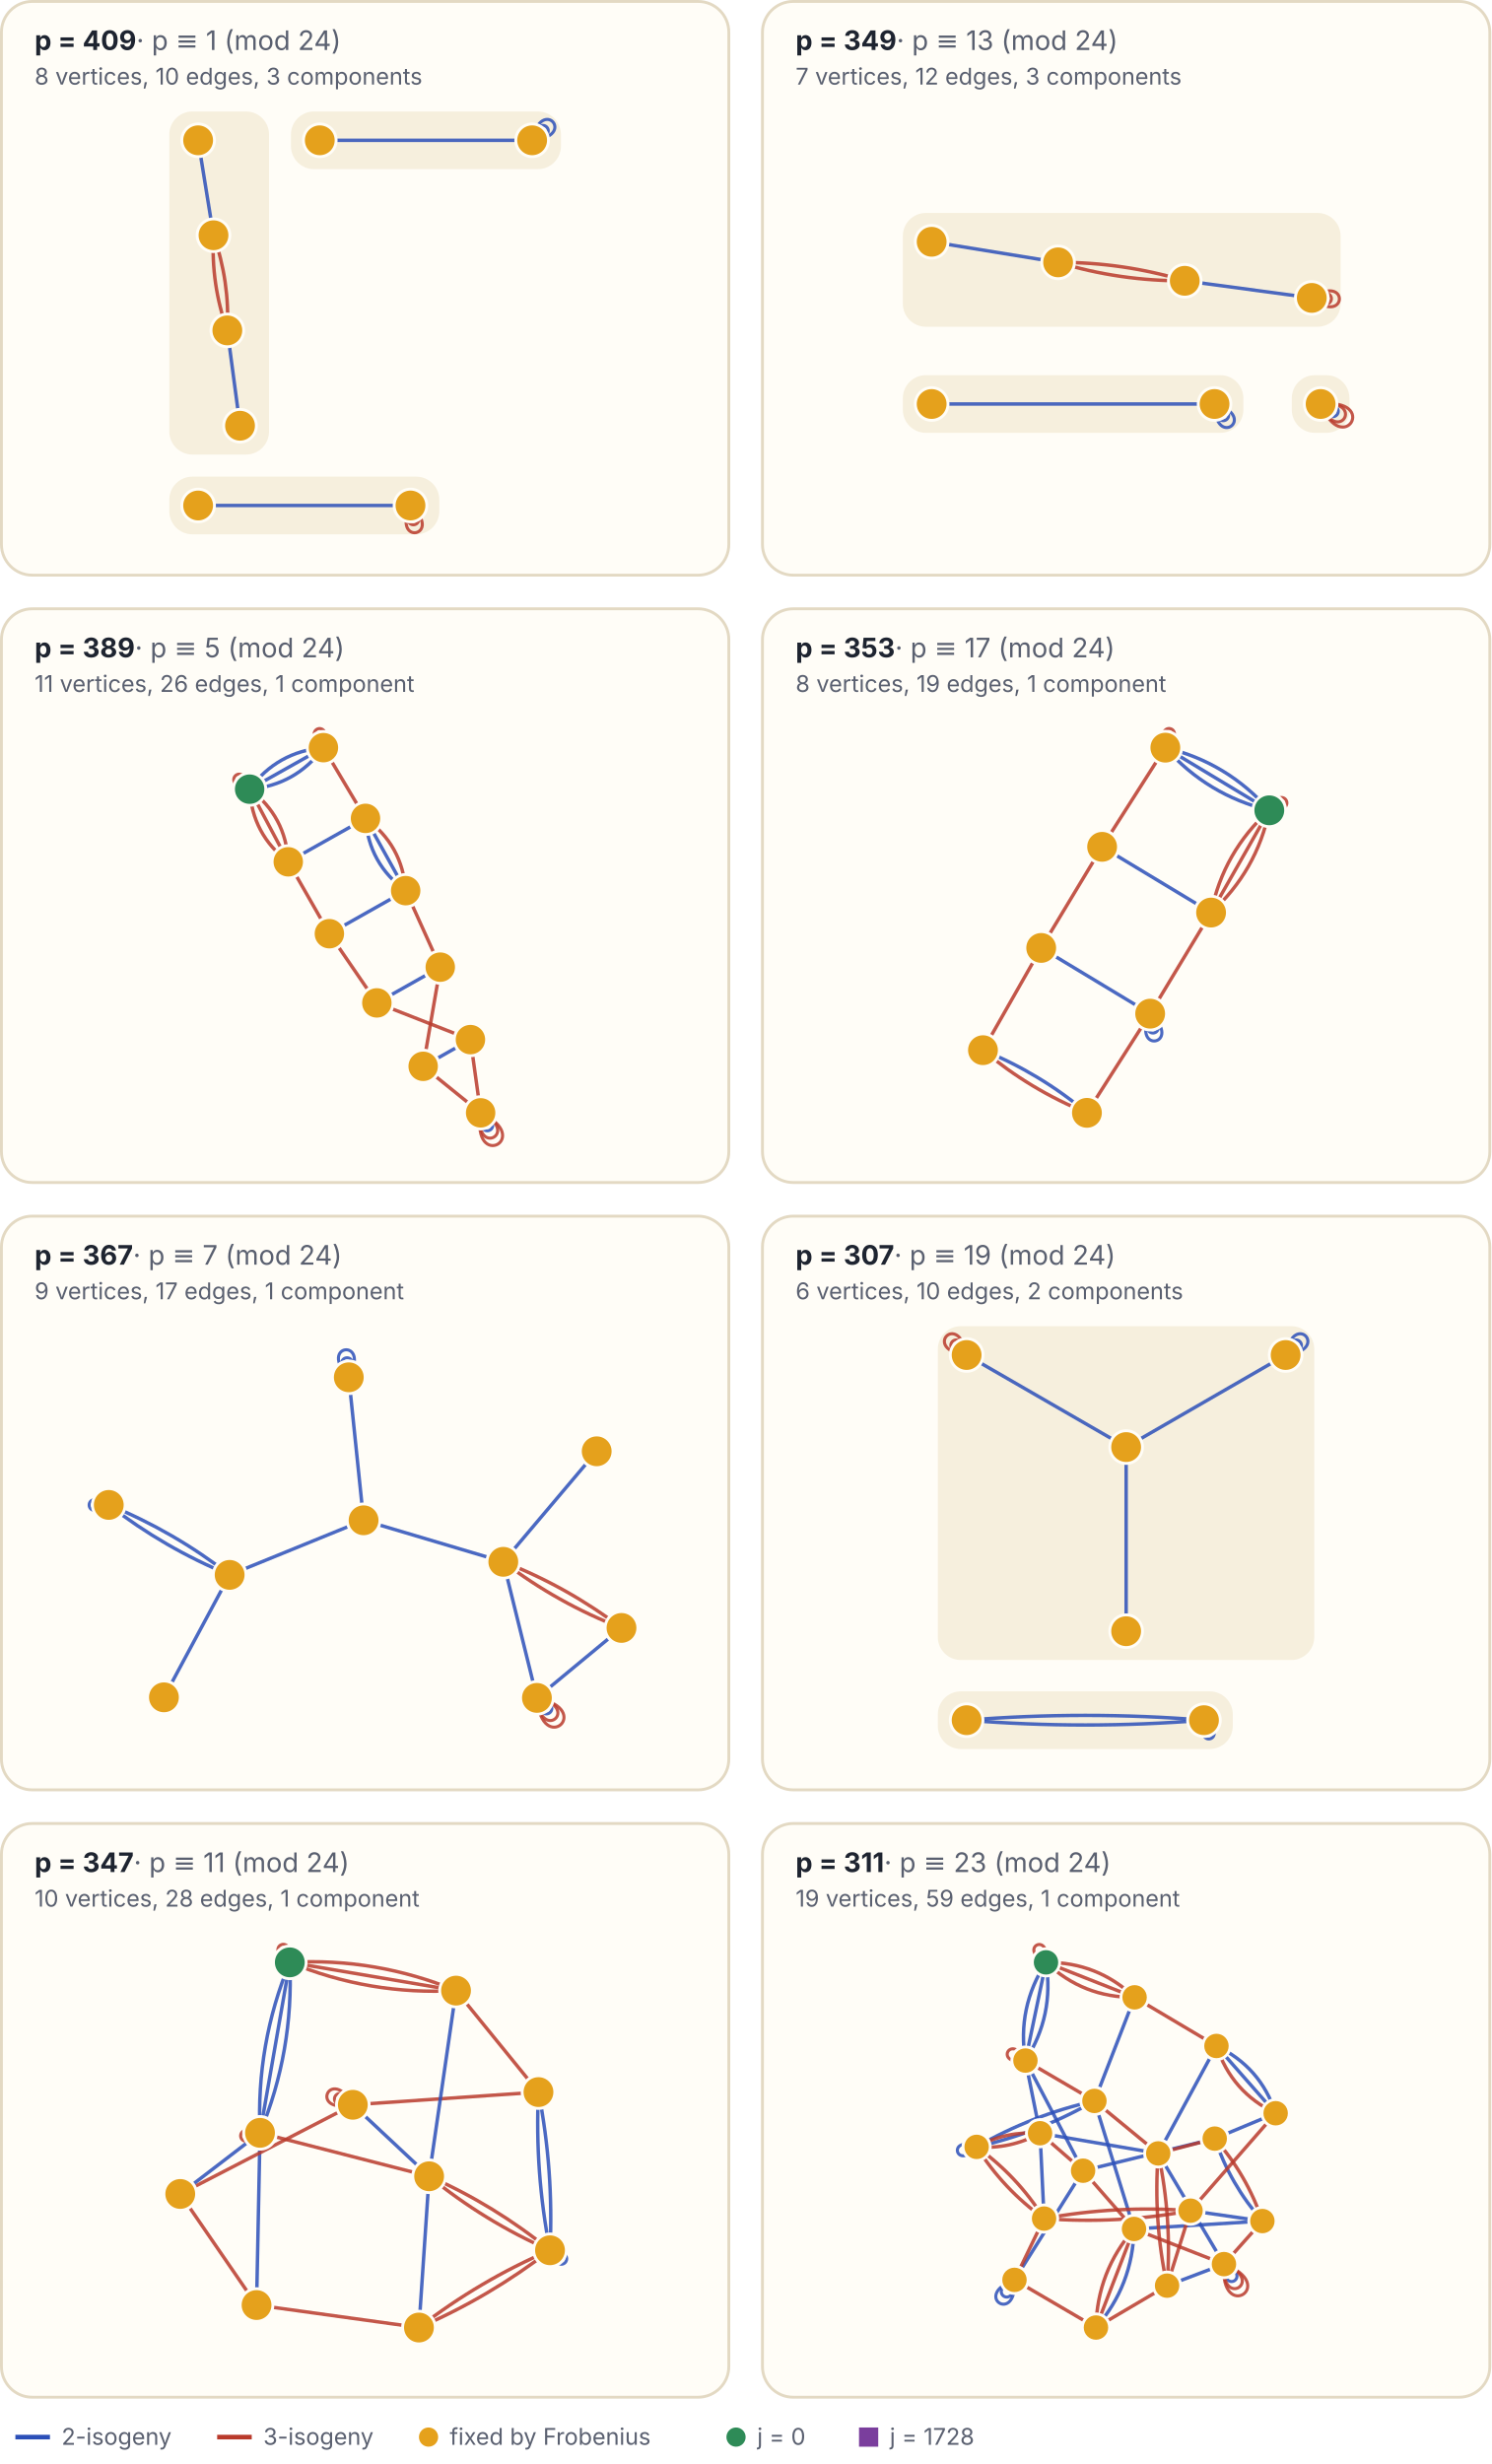
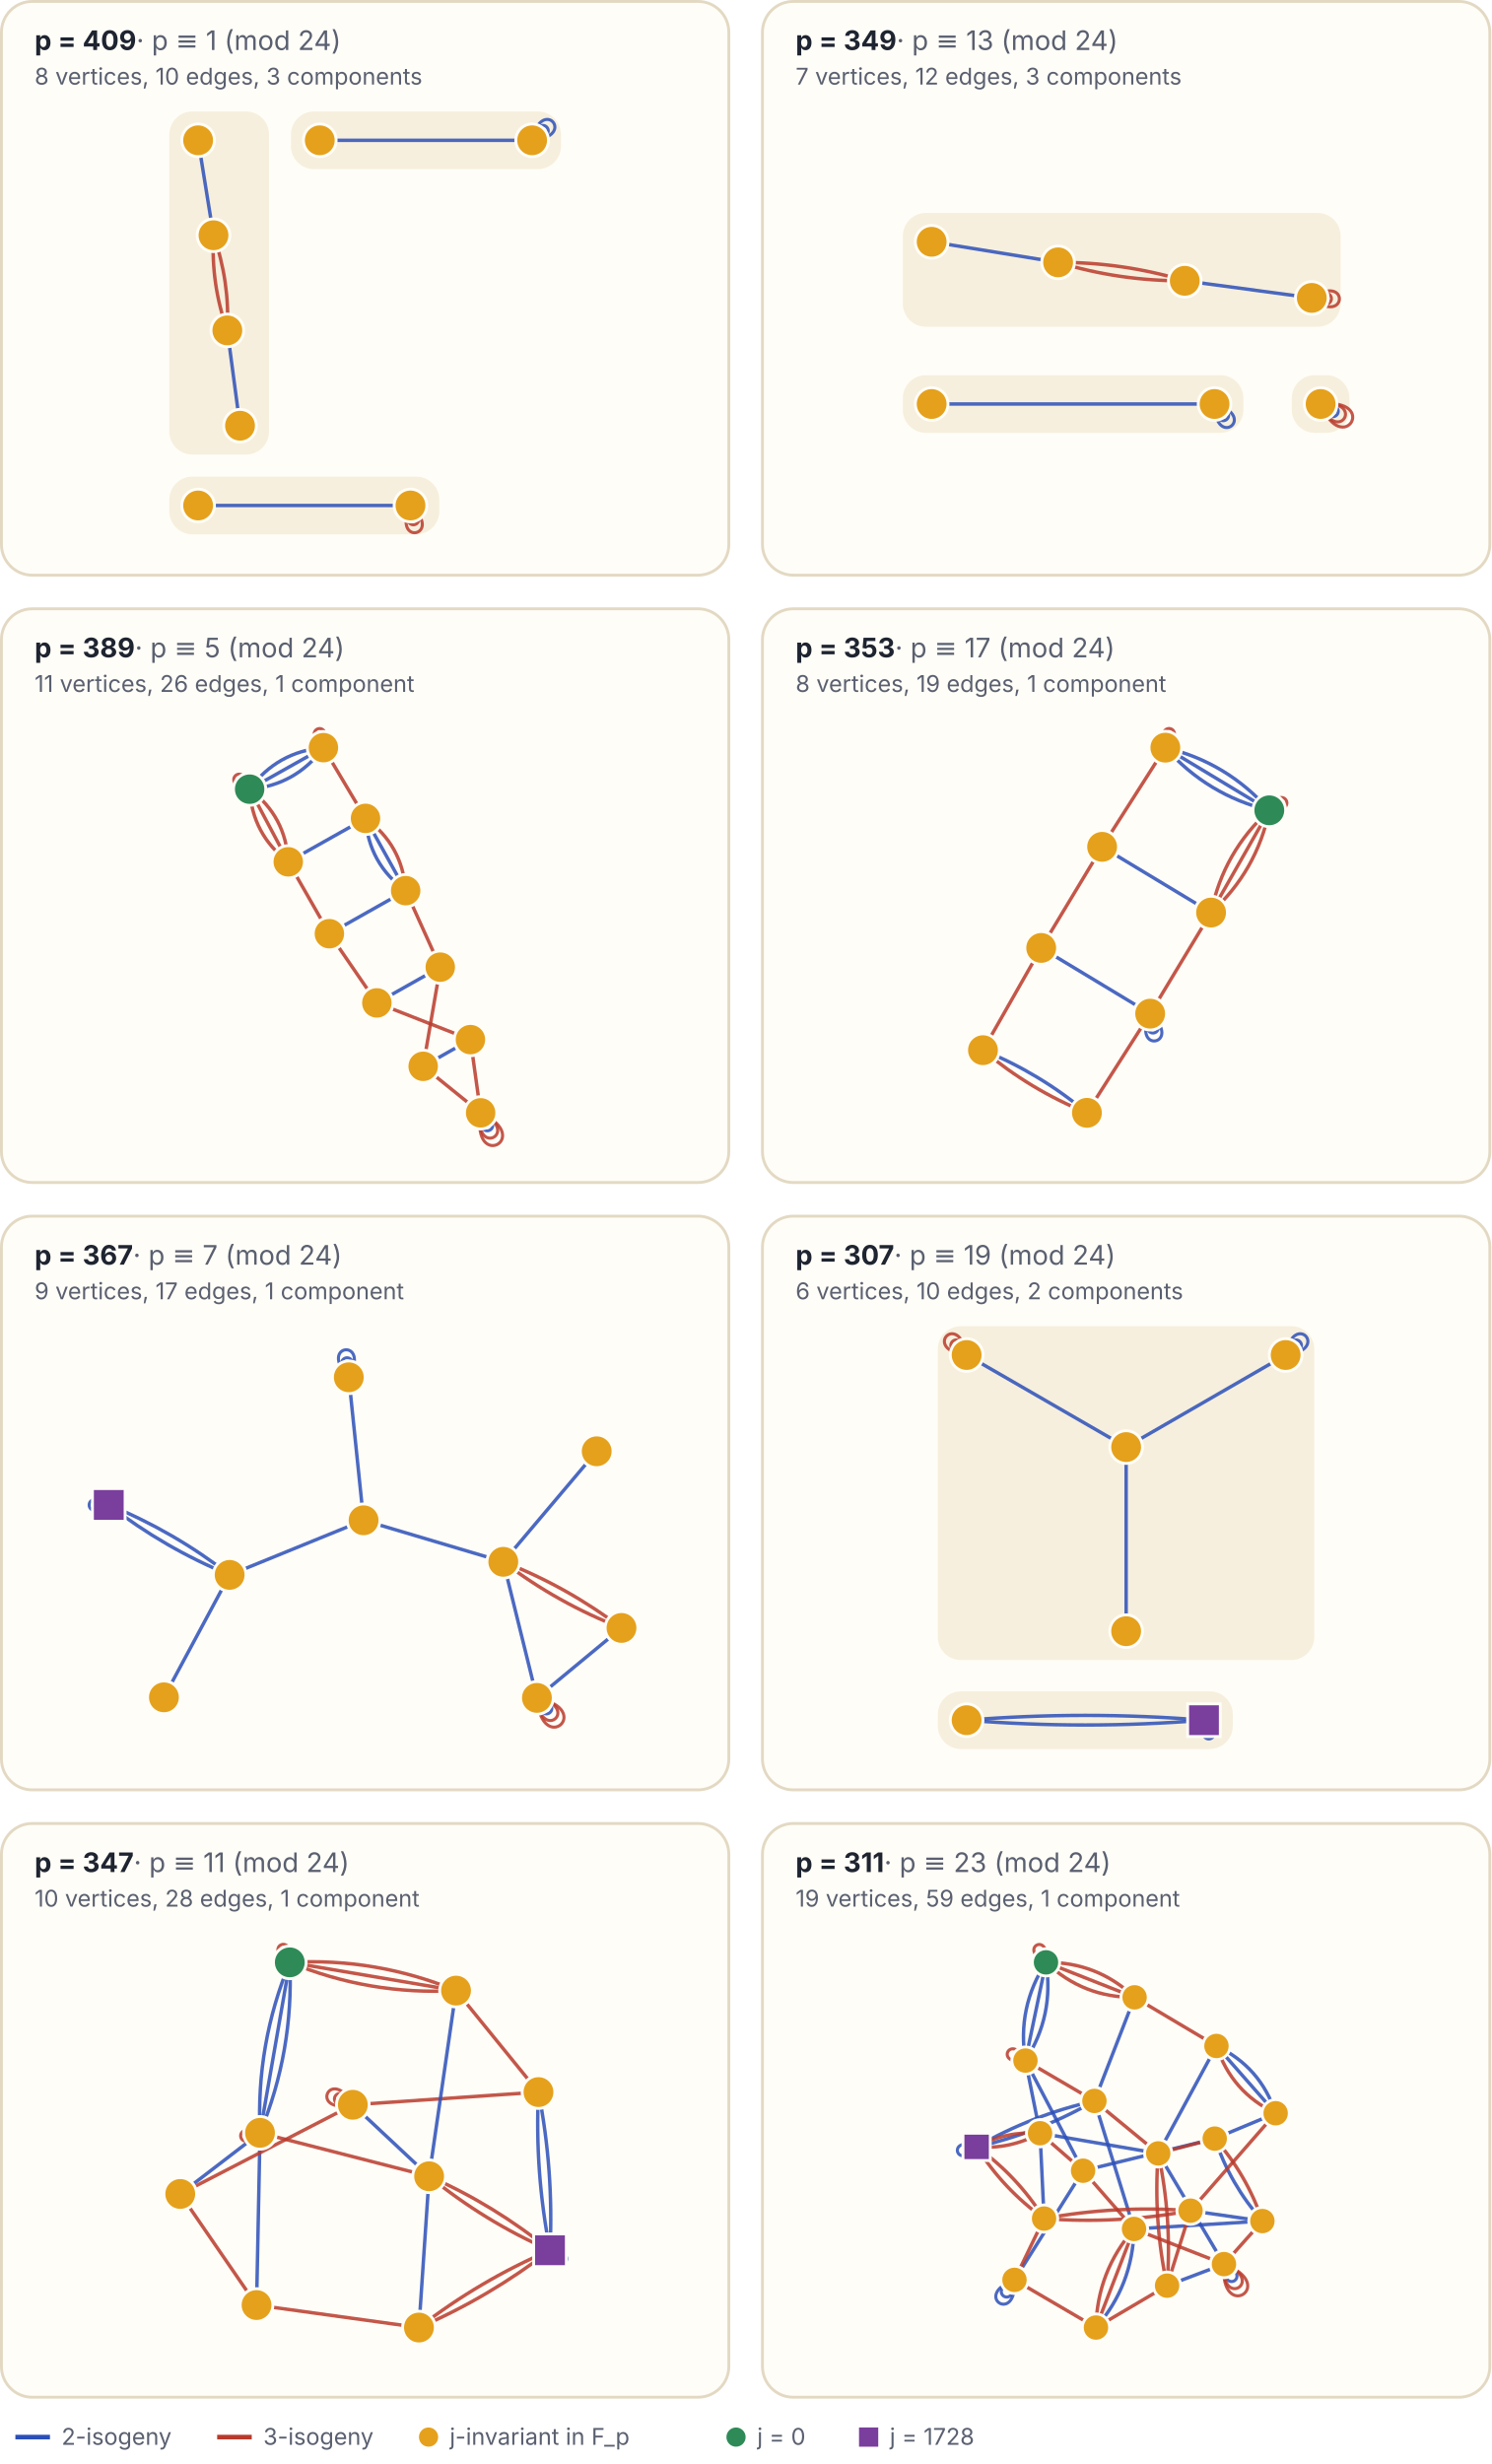
<svg xmlns="http://www.w3.org/2000/svg" viewBox="0 0 776 1282" width="776" font-family="Inter, system-ui, -apple-system, Segoe UI, sans-serif" role="img">
  <g transform="translate(0,0)">
    <rect x="0.75" y="0.75" width="378.5" height="298.5" rx="16" fill="#FFFDF7" stroke="#E3D9C3" stroke-width="1.5" />
    <text x="18" y="26" font-size="14" font-weight="700" fill="#1E2430">p = 409<tspan font-weight="400" fill="#5A6070">  ·  p ≡ 1 (mod 24)</tspan>
    </text>
    <text x="18" y="44" font-size="12" fill="#5A6070">8 vertices, 10 edges, 3 components</text>
    <rect x="88.1" y="58.0" width="51.9" height="178.5" rx="12" fill="#F6EFDD" stroke="none" />
    <rect x="151.4" y="58.0" width="140.5" height="30.0" rx="12" fill="#F6EFDD" stroke="none" />
    <rect x="88.1" y="248.0" width="140.5" height="30.0" rx="12" fill="#F6EFDD" stroke="none" />
    <path d="M166.4,73.0Q221.7,73.0 276.9,73.0" fill="none" stroke="#2B4FB8" stroke-width="1.8" opacity="0.85" />
    <path d="M103.1,263.0Q158.3,263.0 213.6,263.0" fill="none" stroke="#2B4FB8" stroke-width="1.8" opacity="0.85" />
    <path d="M111.1,122.4Q107.1,97.7 103.1,73.0" fill="none" stroke="#2B4FB8" stroke-width="1.8" opacity="0.85" />
    <path d="M111.1,122.4Q119.6,146.4 118.3,171.9" fill="none" stroke="#B93A2B" stroke-width="1.8" opacity="0.85" />
    <path d="M111.1,122.4Q109.7,147.9 118.3,171.9" fill="none" stroke="#B93A2B" stroke-width="1.8" opacity="0.85" />
    <path d="M276.9,73.0C293.9,71.6 280.4,56.3 276.9,73.0" fill="none" stroke="#2B4FB8" stroke-width="1.6" opacity="0.85" />
    <path d="M276.9,73.0C300.9,71.1 281.8,49.5 276.9,73.0" fill="none" stroke="#2B4FB8" stroke-width="1.6" opacity="0.85" />
    <path d="M124.9,221.5Q121.6,196.7 118.3,171.9" fill="none" stroke="#2B4FB8" stroke-width="1.8" opacity="0.85" />
    <path d="M213.6,263.0C206.4,278.4 226.4,274.2 213.6,263.0" fill="none" stroke="#B93A2B" stroke-width="1.6" opacity="0.85" />
    <path d="M213.6,263.0C203.4,284.7 231.6,278.9 213.6,263.0" fill="none" stroke="#B93A2B" stroke-width="1.6" opacity="0.85" />
    <circle cx="166.4" cy="73.0" r="8.5" fill="#E5A11C" stroke="#FFFDF7" stroke-width="1.5" />
    <circle cx="103.1" cy="263.0" r="8.5" fill="#E5A11C" stroke="#FFFDF7" stroke-width="1.5" />
    <circle cx="111.1" cy="122.4" r="8.5" fill="#E5A11C" stroke="#FFFDF7" stroke-width="1.5" />
    <circle cx="276.9" cy="73.0" r="8.5" fill="#E5A11C" stroke="#FFFDF7" stroke-width="1.5" />
    <circle cx="124.9" cy="221.5" r="8.5" fill="#E5A11C" stroke="#FFFDF7" stroke-width="1.5" />
    <circle cx="103.1" cy="73.0" r="8.5" fill="#E5A11C" stroke="#FFFDF7" stroke-width="1.5" />
    <circle cx="213.6" cy="263.0" r="8.5" fill="#E5A11C" stroke="#FFFDF7" stroke-width="1.5" />
    <circle cx="118.3" cy="171.9" r="8.5" fill="#E5A11C" stroke="#FFFDF7" stroke-width="1.5" />
  </g>
  <g transform="translate(396,0)">
    <rect x="0.75" y="0.75" width="378.5" height="298.5" rx="16" fill="#FFFDF7" stroke="#E3D9C3" stroke-width="1.5" />
    <text x="18" y="26" font-size="14" font-weight="700" fill="#1E2430">p = 349<tspan font-weight="400" fill="#5A6070">  ·  p ≡ 13 (mod 24)</tspan>
    </text>
    <text x="18" y="44" font-size="12" fill="#5A6070">7 vertices, 12 edges, 3 components</text>
    <rect x="73.8" y="110.8" width="227.8" height="59.2" rx="12" fill="#F6EFDD" stroke="none" />
    <rect x="73.8" y="195.2" width="177.2" height="30.0" rx="12" fill="#F6EFDD" stroke="none" />
    <rect x="276.2" y="195.2" width="30.0" height="30.0" rx="12" fill="#F6EFDD" stroke="none" />
    <path d="M88.8,210.2Q162.4,210.2 236.0,210.2" fill="none" stroke="#2B4FB8" stroke-width="1.8" opacity="0.85" />
    <path d="M286.6,155.0C299.7,165.9 300.7,145.5 286.6,155.0" fill="none" stroke="#B93A2B" stroke-width="1.6" opacity="0.85" />
    <path d="M286.6,155.0C305.0,170.3 306.5,141.6 286.6,155.0" fill="none" stroke="#B93A2B" stroke-width="1.6" opacity="0.85" />
    <path d="M286.6,155.0Q253.6,150.5 220.5,146.1" fill="none" stroke="#2B4FB8" stroke-width="1.8" opacity="0.85" />
    <path d="M154.6,136.5Q188.3,136.4 220.5,146.1" fill="none" stroke="#B93A2B" stroke-width="1.8" opacity="0.85" />
    <path d="M154.6,136.5Q186.8,146.3 220.5,146.1" fill="none" stroke="#B93A2B" stroke-width="1.8" opacity="0.85" />
    <path d="M154.6,136.5Q121.7,131.2 88.8,125.8" fill="none" stroke="#2B4FB8" stroke-width="1.8" opacity="0.85" />
    <path d="M236.0,210.2C236.2,227.2 252.4,214.8 236.0,210.2" fill="none" stroke="#2B4FB8" stroke-width="1.6" opacity="0.85" />
    <path d="M236.0,210.2C236.2,234.2 259.1,216.7 236.0,210.2" fill="none" stroke="#2B4FB8" stroke-width="1.6" opacity="0.85" />
    <path d="M291.2,210.2C297.7,225.9 308.1,208.4 291.2,210.2" fill="none" stroke="#2B4FB8" stroke-width="1.6" opacity="0.85" />
    <path d="M291.2,210.2C300.3,232.4 315.1,207.6 291.2,210.2" fill="none" stroke="#B93A2B" stroke-width="1.6" opacity="0.85" />
    <path d="M291.2,210.2C303.0,238.8 322.0,206.9 291.2,210.2" fill="none" stroke="#B93A2B" stroke-width="1.6" opacity="0.85" />
    <circle cx="88.8" cy="210.2" r="8.5" fill="#E5A11C" stroke="#FFFDF7" stroke-width="1.5" />
    <circle cx="286.6" cy="155.0" r="8.5" fill="#E5A11C" stroke="#FFFDF7" stroke-width="1.5" />
    <circle cx="154.6" cy="136.5" r="8.5" fill="#E5A11C" stroke="#FFFDF7" stroke-width="1.5" />
    <circle cx="236.0" cy="210.2" r="8.5" fill="#E5A11C" stroke="#FFFDF7" stroke-width="1.5" />
    <circle cx="220.5" cy="146.1" r="8.5" fill="#E5A11C" stroke="#FFFDF7" stroke-width="1.5" />
    <circle cx="88.8" cy="125.8" r="8.5" fill="#E5A11C" stroke="#FFFDF7" stroke-width="1.5" />
    <circle cx="291.2" cy="210.2" r="8.5" fill="#E5A11C" stroke="#FFFDF7" stroke-width="1.5" />
  </g>
  <g transform="translate(0,316)">
    <rect x="0.75" y="0.75" width="378.5" height="298.5" rx="16" fill="#FFFDF7" stroke="#E3D9C3" stroke-width="1.5" />
    <text x="18" y="26" font-size="14" font-weight="700" fill="#1E2430">p = 389<tspan font-weight="400" fill="#5A6070">  ·  p ≡ 5 (mod 24)</tspan>
    </text>
    <text x="18" y="44" font-size="12" fill="#5A6070">11 vertices, 26 edges, 1 component</text>
    <path d="M129.9,94.6C126.8,77.9 113.0,92.9 129.9,94.6" fill="none" stroke="#B93A2B" stroke-width="1.6" opacity="0.85" />
    <path d="M129.9,94.6Q148.8,108.8 150.0,132.4" fill="none" stroke="#B93A2B" stroke-width="1.8" opacity="0.85" />
    <path d="M129.9,94.6Q140.0,113.5 150.0,132.4" fill="none" stroke="#B93A2B" stroke-width="1.8" opacity="0.85" />
    <path d="M129.9,94.6Q131.2,118.2 150.0,132.4" fill="none" stroke="#B93A2B" stroke-width="1.8" opacity="0.85" />
    <path d="M129.9,94.6Q144.2,75.1 168.3,73.0" fill="none" stroke="#2B4FB8" stroke-width="1.8" opacity="0.85" />
    <path d="M129.9,94.6Q149.1,83.8 168.3,73.0" fill="none" stroke="#2B4FB8" stroke-width="1.8" opacity="0.85" />
    <path d="M129.9,94.6Q154.0,92.5 168.3,73.0" fill="none" stroke="#2B4FB8" stroke-width="1.8" opacity="0.85" />
    <path d="M244.8,224.9Q232.5,231.9 220.2,238.8" fill="none" stroke="#2B4FB8" stroke-width="1.8" opacity="0.85" />
    <path d="M244.8,224.9Q220.5,215.4 196.1,205.8" fill="none" stroke="#B93A2B" stroke-width="1.8" opacity="0.85" />
    <path d="M244.8,224.9Q247.5,244.0 250.1,263.0" fill="none" stroke="#B93A2B" stroke-width="1.8" opacity="0.85" />
    <path d="M220.2,238.8Q235.1,250.9 250.1,263.0" fill="none" stroke="#B93A2B" stroke-width="1.8" opacity="0.85" />
    <path d="M220.2,238.8Q224.7,213.0 229.1,187.2" fill="none" stroke="#B93A2B" stroke-width="1.8" opacity="0.85" />
    <path d="M196.1,205.8Q183.8,187.8 171.4,169.8" fill="none" stroke="#B93A2B" stroke-width="1.8" opacity="0.85" />
    <path d="M196.1,205.8Q212.6,196.5 229.1,187.2" fill="none" stroke="#2B4FB8" stroke-width="1.8" opacity="0.85" />
    <path d="M211.1,147.4Q191.2,158.6 171.4,169.8" fill="none" stroke="#2B4FB8" stroke-width="1.8" opacity="0.85" />
    <path d="M211.1,147.4Q191.9,133.5 190.2,109.8" fill="none" stroke="#2B4FB8" stroke-width="1.8" opacity="0.85" />
    <path d="M211.1,147.4Q200.6,128.6 190.2,109.8" fill="none" stroke="#2B4FB8" stroke-width="1.8" opacity="0.85" />
    <path d="M211.1,147.4Q209.4,123.7 190.2,109.8" fill="none" stroke="#B93A2B" stroke-width="1.8" opacity="0.85" />
    <path d="M211.1,147.4Q220.1,167.3 229.1,187.2" fill="none" stroke="#B93A2B" stroke-width="1.8" opacity="0.85" />
    <path d="M150.0,132.4Q160.7,151.1 171.4,169.8" fill="none" stroke="#B93A2B" stroke-width="1.8" opacity="0.85" />
    <path d="M150.0,132.4Q170.1,121.1 190.2,109.8" fill="none" stroke="#2B4FB8" stroke-width="1.8" opacity="0.85" />
    <path d="M250.1,263.0C247.5,279.8 265.5,270.2 250.1,263.0" fill="none" stroke="#2B4FB8" stroke-width="1.6" opacity="0.85" />
    <path d="M250.1,263.0C246.4,286.7 271.8,273.2 250.1,263.0" fill="none" stroke="#B93A2B" stroke-width="1.6" opacity="0.85" />
    <path d="M250.1,263.0C245.3,293.6 278.1,276.2 250.1,263.0" fill="none" stroke="#B93A2B" stroke-width="1.6" opacity="0.85" />
    <path d="M168.3,73.0C174.4,57.1 154.8,62.7 168.3,73.0" fill="none" stroke="#B93A2B" stroke-width="1.6" opacity="0.85" />
    <path d="M168.3,73.0Q179.2,91.4 190.2,109.8" fill="none" stroke="#B93A2B" stroke-width="1.8" opacity="0.85" />
    <circle cx="129.9" cy="94.6" r="8.4" fill="#2E8B57" stroke="#FFFDF7" stroke-width="1.5" />
    <circle cx="244.8" cy="224.9" r="8.4" fill="#E5A11C" stroke="#FFFDF7" stroke-width="1.5" />
    <circle cx="220.2" cy="238.8" r="8.4" fill="#E5A11C" stroke="#FFFDF7" stroke-width="1.5" />
    <circle cx="196.1" cy="205.8" r="8.4" fill="#E5A11C" stroke="#FFFDF7" stroke-width="1.5" />
    <circle cx="211.1" cy="147.4" r="8.4" fill="#E5A11C" stroke="#FFFDF7" stroke-width="1.5" />
    <circle cx="150.0" cy="132.4" r="8.4" fill="#E5A11C" stroke="#FFFDF7" stroke-width="1.5" />
    <circle cx="171.4" cy="169.8" r="8.4" fill="#E5A11C" stroke="#FFFDF7" stroke-width="1.5" />
    <circle cx="250.1" cy="263.0" r="8.4" fill="#E5A11C" stroke="#FFFDF7" stroke-width="1.5" />
    <circle cx="168.3" cy="73.0" r="8.4" fill="#E5A11C" stroke="#FFFDF7" stroke-width="1.5" />
    <circle cx="190.2" cy="109.8" r="8.4" fill="#E5A11C" stroke="#FFFDF7" stroke-width="1.5" />
    <circle cx="229.1" cy="187.2" r="8.4" fill="#E5A11C" stroke="#FFFDF7" stroke-width="1.5" />
  </g>
  <g transform="translate(396,316)">
    <rect x="0.75" y="0.75" width="378.5" height="298.5" rx="16" fill="#FFFDF7" stroke="#E3D9C3" stroke-width="1.5" />
    <text x="18" y="26" font-size="14" font-weight="700" fill="#1E2430">p = 353<tspan font-weight="400" fill="#5A6070">  ·  p ≡ 17 (mod 24)</tspan>
    </text>
    <text x="18" y="44" font-size="12" fill="#5A6070">8 vertices, 19 edges, 1 component</text>
    <path d="M264.5,105.6C281.4,107.3 270.9,89.8 264.5,105.6" fill="none" stroke="#B93A2B" stroke-width="1.6" opacity="0.85" />
    <path d="M264.5,105.6Q258.0,137.1 234.2,158.8" fill="none" stroke="#B93A2B" stroke-width="1.8" opacity="0.85" />
    <path d="M264.5,105.6Q249.3,132.2 234.2,158.8" fill="none" stroke="#B93A2B" stroke-width="1.8" opacity="0.85" />
    <path d="M264.5,105.6Q240.6,127.2 234.2,158.8" fill="none" stroke="#B93A2B" stroke-width="1.8" opacity="0.85" />
    <path d="M264.5,105.6Q232.3,97.8 210.4,73.0" fill="none" stroke="#2B4FB8" stroke-width="1.8" opacity="0.85" />
    <path d="M264.5,105.6Q237.5,89.3 210.4,73.0" fill="none" stroke="#2B4FB8" stroke-width="1.8" opacity="0.85" />
    <path d="M264.5,105.6Q242.6,80.7 210.4,73.0" fill="none" stroke="#2B4FB8" stroke-width="1.8" opacity="0.85" />
    <path d="M115.5,230.4Q145.1,242.4 169.6,263.0" fill="none" stroke="#2B4FB8" stroke-width="1.8" opacity="0.85" />
    <path d="M115.5,230.4Q140.0,251.0 169.6,263.0" fill="none" stroke="#B93A2B" stroke-width="1.8" opacity="0.85" />
    <path d="M115.5,230.4Q130.7,203.8 145.8,177.2" fill="none" stroke="#B93A2B" stroke-width="1.8" opacity="0.85" />
    <path d="M202.5,211.4C195.2,226.8 215.2,222.7 202.5,211.4" fill="none" stroke="#2B4FB8" stroke-width="1.6" opacity="0.85" />
    <path d="M202.5,211.4C192.2,233.1 220.4,227.4 202.5,211.4" fill="none" stroke="#2B4FB8" stroke-width="1.6" opacity="0.85" />
    <path d="M202.5,211.4Q186.0,237.2 169.6,263.0" fill="none" stroke="#B93A2B" stroke-width="1.8" opacity="0.85" />
    <path d="M202.5,211.4Q174.1,194.3 145.8,177.2" fill="none" stroke="#2B4FB8" stroke-width="1.8" opacity="0.85" />
    <path d="M202.5,211.4Q218.4,185.1 234.2,158.8" fill="none" stroke="#B93A2B" stroke-width="1.8" opacity="0.85" />
    <path d="M177.5,124.6Q161.6,150.9 145.8,177.2" fill="none" stroke="#B93A2B" stroke-width="1.8" opacity="0.85" />
    <path d="M177.5,124.6Q205.9,141.7 234.2,158.8" fill="none" stroke="#2B4FB8" stroke-width="1.8" opacity="0.85" />
    <path d="M177.5,124.6Q194.0,98.8 210.4,73.0" fill="none" stroke="#B93A2B" stroke-width="1.8" opacity="0.85" />
    <path d="M210.4,73.0C223.8,62.5 204.1,57.2 210.4,73.0" fill="none" stroke="#B93A2B" stroke-width="1.6" opacity="0.85" />
    <circle cx="264.5" cy="105.6" r="8.5" fill="#2E8B57" stroke="#FFFDF7" stroke-width="1.5" />
    <circle cx="115.5" cy="230.4" r="8.5" fill="#E5A11C" stroke="#FFFDF7" stroke-width="1.5" />
    <circle cx="202.5" cy="211.4" r="8.5" fill="#E5A11C" stroke="#FFFDF7" stroke-width="1.5" />
    <circle cx="169.6" cy="263.0" r="8.5" fill="#E5A11C" stroke="#FFFDF7" stroke-width="1.5" />
    <circle cx="177.5" cy="124.6" r="8.5" fill="#E5A11C" stroke="#FFFDF7" stroke-width="1.5" />
    <circle cx="145.8" cy="177.2" r="8.5" fill="#E5A11C" stroke="#FFFDF7" stroke-width="1.5" />
    <circle cx="234.2" cy="158.8" r="8.5" fill="#E5A11C" stroke="#FFFDF7" stroke-width="1.5" />
    <circle cx="210.4" cy="73.0" r="8.5" fill="#E5A11C" stroke="#FFFDF7" stroke-width="1.5" />
  </g>
  <g transform="translate(0,632)">
    <rect x="0.75" y="0.75" width="378.5" height="298.5" rx="16" fill="#FFFDF7" stroke="#E3D9C3" stroke-width="1.5" />
    <text x="18" y="26" font-size="14" font-weight="700" fill="#1E2430">p = 367<tspan font-weight="400" fill="#5A6070">  ·  p ≡ 7 (mod 24)</tspan>
    </text>
    <text x="18" y="44" font-size="12" fill="#5A6070">9 vertices, 17 edges, 1 component</text>
    <path d="M310.5,123.1Q286.2,151.8 261.9,180.6" fill="none" stroke="#2B4FB8" stroke-width="1.8" opacity="0.85" />
    <path d="M323.4,215.0Q290.2,202.2 261.9,180.6" fill="none" stroke="#B93A2B" stroke-width="1.8" opacity="0.85" />
    <path d="M323.4,215.0Q295.1,193.5 261.9,180.6" fill="none" stroke="#B93A2B" stroke-width="1.8" opacity="0.85" />
    <path d="M323.4,215.0Q301.4,233.2 279.4,251.4" fill="none" stroke="#2B4FB8" stroke-width="1.8" opacity="0.85" />
    <path d="M85.3,251.1Q102.4,219.3 119.5,187.4" fill="none" stroke="#2B4FB8" stroke-width="1.8" opacity="0.85" />
    <path d="M119.5,187.4Q85.6,173.5 56.6,151.0" fill="none" stroke="#2B4FB8" stroke-width="1.8" opacity="0.85" />
    <path d="M119.5,187.4Q90.6,164.9 56.6,151.0" fill="none" stroke="#2B4FB8" stroke-width="1.8" opacity="0.85" />
    <path d="M119.5,187.4Q154.4,173.2 189.2,159.0" fill="none" stroke="#2B4FB8" stroke-width="1.8" opacity="0.85" />
    <path d="M261.9,180.6Q270.7,216.0 279.4,251.4" fill="none" stroke="#2B4FB8" stroke-width="1.8" opacity="0.85" />
    <path d="M261.9,180.6Q225.5,169.8 189.2,159.0" fill="none" stroke="#2B4FB8" stroke-width="1.8" opacity="0.85" />
    <path d="M56.6,151.0C42.9,140.9 43.1,161.3 56.6,151.0" fill="none" stroke="#2B4FB8" stroke-width="1.6" opacity="0.85" />
    <path d="M279.4,251.4C280.8,268.3 296.1,254.8 279.4,251.4" fill="none" stroke="#2B4FB8" stroke-width="1.6" opacity="0.85" />
    <path d="M279.4,251.4C281.4,275.3 302.9,256.3 279.4,251.4" fill="none" stroke="#B93A2B" stroke-width="1.6" opacity="0.85" />
    <path d="M279.4,251.4C281.9,282.3 309.8,257.7 279.4,251.4" fill="none" stroke="#B93A2B" stroke-width="1.6" opacity="0.85" />
    <path d="M181.5,84.6C189.9,69.8 169.7,72.4 181.5,84.6" fill="none" stroke="#2B4FB8" stroke-width="1.6" opacity="0.85" />
    <path d="M181.5,84.6C193.3,63.7 164.8,67.4 181.5,84.6" fill="none" stroke="#2B4FB8" stroke-width="1.6" opacity="0.85" />
    <path d="M181.5,84.6Q185.4,121.8 189.2,159.0" fill="none" stroke="#2B4FB8" stroke-width="1.8" opacity="0.85" />
    <circle cx="310.5" cy="123.1" r="8.5" fill="#E5A11C" stroke="#FFFDF7" stroke-width="1.5" />
    <circle cx="323.4" cy="215.0" r="8.5" fill="#E5A11C" stroke="#FFFDF7" stroke-width="1.5" />
    <circle cx="85.3" cy="251.1" r="8.5" fill="#E5A11C" stroke="#FFFDF7" stroke-width="1.5" />
    <circle cx="119.5" cy="187.4" r="8.5" fill="#E5A11C" stroke="#FFFDF7" stroke-width="1.5" />
    <circle cx="261.9" cy="180.6" r="8.5" fill="#E5A11C" stroke="#FFFDF7" stroke-width="1.5" />
-     <circle cx="56.6" cy="151.0" r="8.5" fill="#E5A11C" stroke="#FFFDF7" stroke-width="1.5" />
+     <rect x="48.1" y="142.5" width="17.0" height="17.0" fill="#7A3E9D" stroke="#FFFDF7" stroke-width="1.5" />
    <circle cx="279.4" cy="251.4" r="8.5" fill="#E5A11C" stroke="#FFFDF7" stroke-width="1.5" />
    <circle cx="181.5" cy="84.6" r="8.5" fill="#E5A11C" stroke="#FFFDF7" stroke-width="1.5" />
    <circle cx="189.2" cy="159.0" r="8.5" fill="#E5A11C" stroke="#FFFDF7" stroke-width="1.5" />
  </g>
  <g transform="translate(396,632)">
    <rect x="0.75" y="0.75" width="378.5" height="298.5" rx="16" fill="#FFFDF7" stroke="#E3D9C3" stroke-width="1.5" />
    <text x="18" y="26" font-size="14" font-weight="700" fill="#1E2430">p = 307<tspan font-weight="400" fill="#5A6070">  ·  p ≡ 19 (mod 24)</tspan>
    </text>
    <text x="18" y="44" font-size="12" fill="#5A6070">6 vertices, 10 edges, 2 components</text>
    <rect x="92.0" y="58.0" width="195.9" height="173.7" rx="12" fill="#F6EFDD" stroke="none" />
    <rect x="92.0" y="248.0" width="153.5" height="30.0" rx="12" fill="#F6EFDD" stroke="none" />
    <path d="M273.0,73.0C289.9,71.2 276.0,56.3 273.0,73.0" fill="none" stroke="#2B4FB8" stroke-width="1.6" opacity="0.85" />
    <path d="M273.0,73.0C296.8,70.5 277.2,49.4 273.0,73.0" fill="none" stroke="#2B4FB8" stroke-width="1.6" opacity="0.85" />
    <path d="M273.0,73.0Q231.5,96.9 190.0,120.9" fill="none" stroke="#2B4FB8" stroke-width="1.8" opacity="0.85" />
    <path d="M190.0,216.7Q190.0,168.8 190.0,120.9" fill="none" stroke="#2B4FB8" stroke-width="1.8" opacity="0.85" />
    <path d="M107.0,73.0C104.0,56.3 90.1,71.2 107.0,73.0" fill="none" stroke="#B93A2B" stroke-width="1.6" opacity="0.85" />
    <path d="M107.0,73.0C102.8,49.4 83.2,70.5 107.0,73.0" fill="none" stroke="#B93A2B" stroke-width="1.6" opacity="0.85" />
    <path d="M107.0,73.0Q148.5,96.9 190.0,120.9" fill="none" stroke="#2B4FB8" stroke-width="1.8" opacity="0.85" />
    <path d="M107.0,263.0Q168.8,258.0 230.5,263.0" fill="none" stroke="#2B4FB8" stroke-width="1.8" opacity="0.85" />
    <path d="M107.0,263.0Q168.8,268.0 230.5,263.0" fill="none" stroke="#2B4FB8" stroke-width="1.8" opacity="0.85" />
    <path d="M230.5,263.0C225.5,279.2 244.7,272.4 230.5,263.0" fill="none" stroke="#2B4FB8" stroke-width="1.6" opacity="0.85" />
    <circle cx="273.0" cy="73.0" r="8.5" fill="#E5A11C" stroke="#FFFDF7" stroke-width="1.5" />
    <circle cx="190.0" cy="216.7" r="8.5" fill="#E5A11C" stroke="#FFFDF7" stroke-width="1.5" />
    <circle cx="107.0" cy="73.0" r="8.5" fill="#E5A11C" stroke="#FFFDF7" stroke-width="1.5" />
    <circle cx="107.0" cy="263.0" r="8.5" fill="#E5A11C" stroke="#FFFDF7" stroke-width="1.5" />
-     <circle cx="230.5" cy="263.0" r="8.5" fill="#E5A11C" stroke="#FFFDF7" stroke-width="1.5" />
+     <rect x="222.0" y="254.5" width="17.0" height="17.0" fill="#7A3E9D" stroke="#FFFDF7" stroke-width="1.5" />
    <circle cx="190.0" cy="120.9" r="8.5" fill="#E5A11C" stroke="#FFFDF7" stroke-width="1.5" />
  </g>
  <g transform="translate(0,948)">
    <rect x="0.75" y="0.75" width="378.5" height="298.5" rx="16" fill="#FFFDF7" stroke="#E3D9C3" stroke-width="1.5" />
    <text x="18" y="26" font-size="14" font-weight="700" fill="#1E2430">p = 347<tspan font-weight="400" fill="#5A6070">  ·  p ≡ 11 (mod 24)</tspan>
    </text>
    <text x="18" y="44" font-size="12" fill="#5A6070">10 vertices, 28 edges, 1 component</text>
    <path d="M150.8,73.0C153.7,56.3 135.5,65.5 150.8,73.0" fill="none" stroke="#B93A2B" stroke-width="1.6" opacity="0.85" />
    <path d="M150.8,73.0Q152.9,119.1 135.3,161.7" fill="none" stroke="#2B4FB8" stroke-width="1.8" opacity="0.85" />
    <path d="M150.8,73.0Q143.0,117.3 135.3,161.7" fill="none" stroke="#2B4FB8" stroke-width="1.8" opacity="0.85" />
    <path d="M150.8,73.0Q133.2,115.6 135.3,161.7" fill="none" stroke="#2B4FB8" stroke-width="1.8" opacity="0.85" />
    <path d="M150.8,73.0Q195.7,70.5 237.3,87.7" fill="none" stroke="#B93A2B" stroke-width="1.8" opacity="0.85" />
    <path d="M150.8,73.0Q194.1,80.4 237.3,87.7" fill="none" stroke="#B93A2B" stroke-width="1.8" opacity="0.85" />
    <path d="M150.8,73.0Q192.4,90.2 237.3,87.7" fill="none" stroke="#B93A2B" stroke-width="1.8" opacity="0.85" />
    <path d="M218.0,263.0Q175.7,257.1 133.5,251.3" fill="none" stroke="#B93A2B" stroke-width="1.8" opacity="0.85" />
    <path d="M218.0,263.0Q220.6,223.6 223.3,184.3" fill="none" stroke="#2B4FB8" stroke-width="1.8" opacity="0.85" />
    <path d="M218.0,263.0Q249.5,238.6 286.2,222.8" fill="none" stroke="#B93A2B" stroke-width="1.8" opacity="0.85" />
    <path d="M218.0,263.0Q254.6,247.2 286.2,222.8" fill="none" stroke="#B93A2B" stroke-width="1.8" opacity="0.85" />
    <path d="M280.2,140.5Q231.9,143.8 183.6,147.1" fill="none" stroke="#B93A2B" stroke-width="1.8" opacity="0.85" />
    <path d="M280.2,140.5Q258.8,114.1 237.3,87.7" fill="none" stroke="#B93A2B" stroke-width="1.8" opacity="0.85" />
    <path d="M280.2,140.5Q288.2,181.3 286.2,222.8" fill="none" stroke="#2B4FB8" stroke-width="1.8" opacity="0.85" />
    <path d="M280.2,140.5Q278.2,182.0 286.2,222.8" fill="none" stroke="#2B4FB8" stroke-width="1.8" opacity="0.85" />
    <path d="M133.5,251.3Q113.7,222.4 93.8,193.5" fill="none" stroke="#B93A2B" stroke-width="1.8" opacity="0.85" />
    <path d="M133.5,251.3Q134.4,206.5 135.3,161.7" fill="none" stroke="#2B4FB8" stroke-width="1.8" opacity="0.85" />
    <path d="M183.6,147.1C175.4,132.2 167.0,150.8 183.6,147.1" fill="none" stroke="#B93A2B" stroke-width="1.6" opacity="0.85" />
    <path d="M183.6,147.1C172.0,126.1 160.1,152.3 183.6,147.1" fill="none" stroke="#B93A2B" stroke-width="1.6" opacity="0.85" />
    <path d="M183.6,147.1Q138.7,170.3 93.8,193.5" fill="none" stroke="#B93A2B" stroke-width="1.8" opacity="0.85" />
    <path d="M183.6,147.1Q203.4,165.7 223.3,184.3" fill="none" stroke="#2B4FB8" stroke-width="1.8" opacity="0.85" />
    <path d="M93.8,193.5Q114.6,177.6 135.3,161.7" fill="none" stroke="#2B4FB8" stroke-width="1.8" opacity="0.85" />
    <path d="M135.3,161.7C119.8,154.6 124.1,174.5 135.3,161.7" fill="none" stroke="#B93A2B" stroke-width="1.6" opacity="0.85" />
    <path d="M135.3,161.7Q179.3,173.0 223.3,184.3" fill="none" stroke="#B93A2B" stroke-width="1.8" opacity="0.85" />
    <path d="M237.3,87.7Q230.3,136.0 223.3,184.3" fill="none" stroke="#2B4FB8" stroke-width="1.8" opacity="0.85" />
    <path d="M223.3,184.3Q257.3,199.3 286.2,222.8" fill="none" stroke="#B93A2B" stroke-width="1.8" opacity="0.85" />
    <path d="M223.3,184.3Q252.1,207.8 286.2,222.8" fill="none" stroke="#B93A2B" stroke-width="1.8" opacity="0.85" />
    <path d="M286.2,222.8C290.8,239.1 303.2,222.9 286.2,222.8" fill="none" stroke="#2B4FB8" stroke-width="1.6" opacity="0.85" />
    <circle cx="150.8" cy="73.0" r="8.5" fill="#2E8B57" stroke="#FFFDF7" stroke-width="1.5" />
    <circle cx="218.0" cy="263.0" r="8.5" fill="#E5A11C" stroke="#FFFDF7" stroke-width="1.5" />
    <circle cx="280.2" cy="140.5" r="8.5" fill="#E5A11C" stroke="#FFFDF7" stroke-width="1.5" />
    <circle cx="133.5" cy="251.3" r="8.5" fill="#E5A11C" stroke="#FFFDF7" stroke-width="1.5" />
    <circle cx="183.6" cy="147.1" r="8.5" fill="#E5A11C" stroke="#FFFDF7" stroke-width="1.5" />
    <circle cx="93.8" cy="193.5" r="8.5" fill="#E5A11C" stroke="#FFFDF7" stroke-width="1.5" />
    <circle cx="135.3" cy="161.7" r="8.5" fill="#E5A11C" stroke="#FFFDF7" stroke-width="1.5" />
    <circle cx="237.3" cy="87.7" r="8.5" fill="#E5A11C" stroke="#FFFDF7" stroke-width="1.5" />
    <circle cx="223.3" cy="184.3" r="8.5" fill="#E5A11C" stroke="#FFFDF7" stroke-width="1.5" />
-     <circle cx="286.2" cy="222.8" r="8.5" fill="#E5A11C" stroke="#FFFDF7" stroke-width="1.5" />
+     <rect x="277.7" y="214.3" width="17.0" height="17.0" fill="#7A3E9D" stroke="#FFFDF7" stroke-width="1.5" />
  </g>
  <g transform="translate(396,948)">
    <rect x="0.75" y="0.75" width="378.5" height="298.5" rx="16" fill="#FFFDF7" stroke="#E3D9C3" stroke-width="1.5" />
    <text x="18" y="26" font-size="14" font-weight="700" fill="#1E2430">p = 311<tspan font-weight="400" fill="#5A6070">  ·  p ≡ 23 (mod 24)</tspan>
    </text>
    <text x="18" y="44" font-size="12" fill="#5A6070">19 vertices, 59 edges, 1 component</text>
    <path d="M148.3,73.0C150.8,56.2 132.9,65.9 148.3,73.0" fill="none" stroke="#B93A2B" stroke-width="1.6" opacity="0.85" />
    <path d="M148.3,73.0Q152.7,100.6 137.6,124.1" fill="none" stroke="#2B4FB8" stroke-width="1.8" opacity="0.85" />
    <path d="M148.3,73.0Q142.9,98.6 137.6,124.1" fill="none" stroke="#2B4FB8" stroke-width="1.8" opacity="0.85" />
    <path d="M148.3,73.0Q133.1,96.5 137.6,124.1" fill="none" stroke="#2B4FB8" stroke-width="1.8" opacity="0.85" />
    <path d="M148.3,73.0Q175.0,72.8 194.4,91.2" fill="none" stroke="#B93A2B" stroke-width="1.8" opacity="0.85" />
    <path d="M148.3,73.0Q171.3,82.1 194.4,91.2" fill="none" stroke="#B93A2B" stroke-width="1.8" opacity="0.85" />
    <path d="M148.3,73.0Q167.7,91.4 194.4,91.2" fill="none" stroke="#B93A2B" stroke-width="1.8" opacity="0.85" />
    <path d="M194.1,211.7Q193.5,241.0 174.3,263.0" fill="none" stroke="#2B4FB8" stroke-width="1.8" opacity="0.85" />
    <path d="M194.1,211.7Q184.2,237.4 174.3,263.0" fill="none" stroke="#B93A2B" stroke-width="1.8" opacity="0.85" />
    <path d="M194.1,211.7Q174.9,233.8 174.3,263.0" fill="none" stroke="#B93A2B" stroke-width="1.8" opacity="0.85" />
    <path d="M194.1,211.7Q180.8,196.5 167.6,181.4" fill="none" stroke="#B93A2B" stroke-width="1.8" opacity="0.85" />
    <path d="M194.1,211.7Q183.8,178.4 173.5,145.1" fill="none" stroke="#2B4FB8" stroke-width="1.8" opacity="0.85" />
    <path d="M194.1,211.7Q227.5,209.7 260.9,207.6" fill="none" stroke="#2B4FB8" stroke-width="1.8" opacity="0.85" />
    <path d="M194.1,211.7Q217.5,220.9 240.9,230.0" fill="none" stroke="#B93A2B" stroke-width="1.8" opacity="0.85" />
    <path d="M211.3,241.2Q192.8,252.1 174.3,263.0" fill="none" stroke="#B93A2B" stroke-width="1.8" opacity="0.85" />
    <path d="M211.3,241.2Q204.0,207.1 206.7,172.4" fill="none" stroke="#B93A2B" stroke-width="1.8" opacity="0.85" />
    <path d="M211.3,241.2Q214.0,206.5 206.7,172.4" fill="none" stroke="#B93A2B" stroke-width="1.8" opacity="0.85" />
    <path d="M211.3,241.2Q217.4,221.7 223.5,202.2" fill="none" stroke="#B93A2B" stroke-width="1.8" opacity="0.85" />
    <path d="M211.3,241.2Q226.1,235.6 240.9,230.0" fill="none" stroke="#2B4FB8" stroke-width="1.8" opacity="0.85" />
    <path d="M131.9,238.2C115.9,243.9 133.0,255.1 131.9,238.2" fill="none" stroke="#2B4FB8" stroke-width="1.6" opacity="0.85" />
    <path d="M131.9,238.2C109.3,246.3 133.4,262.1 131.9,238.2" fill="none" stroke="#2B4FB8" stroke-width="1.6" opacity="0.85" />
    <path d="M131.9,238.2Q153.1,250.6 174.3,263.0" fill="none" stroke="#B93A2B" stroke-width="1.8" opacity="0.85" />
    <path d="M131.9,238.2Q149.8,209.8 167.6,181.4" fill="none" stroke="#2B4FB8" stroke-width="1.8" opacity="0.85" />
    <path d="M131.9,238.2Q139.6,222.2 147.3,206.3" fill="none" stroke="#B93A2B" stroke-width="1.8" opacity="0.85" />
    <path d="M167.6,181.4Q152.6,152.7 137.6,124.1" fill="none" stroke="#2B4FB8" stroke-width="1.8" opacity="0.85" />
    <path d="M167.6,181.4Q156.4,171.6 145.2,161.9" fill="none" stroke="#B93A2B" stroke-width="1.8" opacity="0.85" />
    <path d="M167.6,181.4Q201.9,173.0 236.1,164.7" fill="none" stroke="#2B4FB8" stroke-width="1.8" opacity="0.85" />
    <path d="M206.7,172.4Q190.1,158.7 173.5,145.1" fill="none" stroke="#B93A2B" stroke-width="1.8" opacity="0.85" />
    <path d="M206.7,172.4Q223.8,201.2 240.9,230.0" fill="none" stroke="#2B4FB8" stroke-width="1.8" opacity="0.85" />
    <path d="M206.7,172.4Q221.9,144.5 237.0,116.5" fill="none" stroke="#2B4FB8" stroke-width="1.8" opacity="0.85" />
    <path d="M206.7,172.4Q175.9,167.2 145.2,161.9" fill="none" stroke="#2B4FB8" stroke-width="1.8" opacity="0.85" />
    <path d="M206.7,172.4Q221.4,168.5 236.1,164.7" fill="none" stroke="#B93A2B" stroke-width="1.8" opacity="0.85" />
    <path d="M147.3,206.3Q185.1,199.3 223.5,202.2" fill="none" stroke="#B93A2B" stroke-width="1.8" opacity="0.85" />
    <path d="M147.3,206.3Q185.7,209.3 223.5,202.2" fill="none" stroke="#B93A2B" stroke-width="1.8" opacity="0.85" />
    <path d="M147.3,206.3Q126.1,191.1 112.2,169.0" fill="none" stroke="#B93A2B" stroke-width="1.8" opacity="0.85" />
    <path d="M147.3,206.3Q133.4,184.2 112.2,169.0" fill="none" stroke="#B93A2B" stroke-width="1.8" opacity="0.85" />
    <path d="M147.3,206.3Q146.3,184.1 145.2,161.9" fill="none" stroke="#2B4FB8" stroke-width="1.8" opacity="0.85" />
    <path d="M173.5,145.1Q144.7,161.7 112.2,169.0" fill="none" stroke="#2B4FB8" stroke-width="1.8" opacity="0.85" />
    <path d="M173.5,145.1Q141.0,152.4 112.2,169.0" fill="none" stroke="#2B4FB8" stroke-width="1.8" opacity="0.85" />
    <path d="M173.5,145.1Q155.6,134.6 137.6,124.1" fill="none" stroke="#B93A2B" stroke-width="1.8" opacity="0.85" />
    <path d="M173.5,145.1Q184.0,118.1 194.4,91.2" fill="none" stroke="#2B4FB8" stroke-width="1.8" opacity="0.85" />
    <path d="M260.9,207.6Q242.2,204.9 223.5,202.2" fill="none" stroke="#2B4FB8" stroke-width="1.8" opacity="0.85" />
    <path d="M260.9,207.6Q250.9,218.8 240.9,230.0" fill="none" stroke="#B93A2B" stroke-width="1.8" opacity="0.85" />
    <path d="M260.9,207.6Q244.2,188.6 236.1,164.7" fill="none" stroke="#2B4FB8" stroke-width="1.8" opacity="0.85" />
    <path d="M260.9,207.6Q252.9,183.7 236.1,164.7" fill="none" stroke="#B93A2B" stroke-width="1.8" opacity="0.85" />
    <path d="M223.5,202.2Q245.6,176.9 267.8,151.5" fill="none" stroke="#B93A2B" stroke-width="1.8" opacity="0.85" />
    <path d="M112.2,169.0C96.5,162.4 101.4,182.2 112.2,169.0" fill="none" stroke="#2B4FB8" stroke-width="1.6" opacity="0.85" />
    <path d="M112.2,169.0Q127.6,160.6 145.2,161.9" fill="none" stroke="#B93A2B" stroke-width="1.8" opacity="0.85" />
    <path d="M112.2,169.0Q129.7,170.4 145.2,161.9" fill="none" stroke="#B93A2B" stroke-width="1.8" opacity="0.85" />
    <path d="M137.6,124.1C129.9,108.9 120.8,127.2 137.6,124.1" fill="none" stroke="#B93A2B" stroke-width="1.6" opacity="0.85" />
    <path d="M137.6,124.1Q141.4,143.0 145.2,161.9" fill="none" stroke="#2B4FB8" stroke-width="1.8" opacity="0.85" />
    <path d="M240.9,230.0C239.6,247.0 256.8,236.0 240.9,230.0" fill="none" stroke="#2B4FB8" stroke-width="1.6" opacity="0.85" />
    <path d="M240.9,230.0C239.0,253.9 263.3,238.5 240.9,230.0" fill="none" stroke="#B93A2B" stroke-width="1.6" opacity="0.85" />
    <path d="M240.9,230.0C238.5,260.9 269.9,241.0 240.9,230.0" fill="none" stroke="#B93A2B" stroke-width="1.6" opacity="0.85" />
    <path d="M194.4,91.2Q215.7,103.9 237.0,116.5" fill="none" stroke="#B93A2B" stroke-width="1.8" opacity="0.85" />
    <path d="M237.0,116.5Q259.9,127.4 267.8,151.5" fill="none" stroke="#2B4FB8" stroke-width="1.8" opacity="0.85" />
    <path d="M237.0,116.5Q252.4,134.0 267.8,151.5" fill="none" stroke="#2B4FB8" stroke-width="1.8" opacity="0.85" />
    <path d="M237.0,116.5Q244.9,140.6 267.8,151.5" fill="none" stroke="#B93A2B" stroke-width="1.8" opacity="0.85" />
    <path d="M236.1,164.7Q252.0,158.1 267.8,151.5" fill="none" stroke="#2B4FB8" stroke-width="1.8" opacity="0.85" />
    <circle cx="148.3" cy="73.0" r="7.1" fill="#2E8B57" stroke="#FFFDF7" stroke-width="1.5" />
    <circle cx="194.1" cy="211.7" r="7.1" fill="#E5A11C" stroke="#FFFDF7" stroke-width="1.5" />
    <circle cx="211.3" cy="241.2" r="7.1" fill="#E5A11C" stroke="#FFFDF7" stroke-width="1.5" />
    <circle cx="131.9" cy="238.2" r="7.1" fill="#E5A11C" stroke="#FFFDF7" stroke-width="1.5" />
    <circle cx="174.3" cy="263.0" r="7.1" fill="#E5A11C" stroke="#FFFDF7" stroke-width="1.5" />
    <circle cx="167.6" cy="181.4" r="7.1" fill="#E5A11C" stroke="#FFFDF7" stroke-width="1.5" />
    <circle cx="206.7" cy="172.4" r="7.1" fill="#E5A11C" stroke="#FFFDF7" stroke-width="1.5" />
    <circle cx="147.3" cy="206.3" r="7.1" fill="#E5A11C" stroke="#FFFDF7" stroke-width="1.5" />
    <circle cx="173.5" cy="145.1" r="7.1" fill="#E5A11C" stroke="#FFFDF7" stroke-width="1.5" />
    <circle cx="260.9" cy="207.6" r="7.1" fill="#E5A11C" stroke="#FFFDF7" stroke-width="1.5" />
    <circle cx="223.5" cy="202.2" r="7.1" fill="#E5A11C" stroke="#FFFDF7" stroke-width="1.5" />
-     <circle cx="112.2" cy="169.0" r="7.1" fill="#E5A11C" stroke="#FFFDF7" stroke-width="1.5" />
+     <rect x="105.1" y="161.9" width="14.2" height="14.2" fill="#7A3E9D" stroke="#FFFDF7" stroke-width="1.5" />
    <circle cx="137.6" cy="124.1" r="7.1" fill="#E5A11C" stroke="#FFFDF7" stroke-width="1.5" />
    <circle cx="240.9" cy="230.0" r="7.1" fill="#E5A11C" stroke="#FFFDF7" stroke-width="1.5" />
    <circle cx="194.4" cy="91.2" r="7.1" fill="#E5A11C" stroke="#FFFDF7" stroke-width="1.5" />
    <circle cx="237.0" cy="116.5" r="7.1" fill="#E5A11C" stroke="#FFFDF7" stroke-width="1.5" />
    <circle cx="145.2" cy="161.9" r="7.1" fill="#E5A11C" stroke="#FFFDF7" stroke-width="1.5" />
    <circle cx="236.1" cy="164.7" r="7.1" fill="#E5A11C" stroke="#FFFDF7" stroke-width="1.5" />
    <circle cx="267.8" cy="151.5" r="7.1" fill="#E5A11C" stroke="#FFFDF7" stroke-width="1.5" />
  </g>
  <g transform="translate(0,1268)">
    <line x1="8" y1="0" x2="26" y2="0" stroke="#2B4FB8" stroke-width="2.4" />
    <text x="32" y="4" font-size="12" fill="#5A6070">2-isogeny</text>
    <line x1="113" y1="0" x2="131" y2="0" stroke="#B93A2B" stroke-width="2.4" />
    <text x="137" y="4" font-size="12" fill="#5A6070">3-isogeny</text>
    <circle cx="223" cy="0" r="5" fill="#E5A11C" />
-     <text x="234" y="4" font-size="12" fill="#5A6070">fixed by Frobenius</text>
+     <text x="234" y="4" font-size="12" fill="#5A6070">j-invariant in F_p</text>
    <circle cx="383" cy="0" r="5" fill="#2E8B57" />
    <text x="394" y="4" font-size="12" fill="#5A6070">j = 0</text>
    <rect x="447" y="-5" width="10" height="10" fill="#7A3E9D" />
    <text x="463" y="4" font-size="12" fill="#5A6070">j = 1728</text>
  </g>
</svg>
